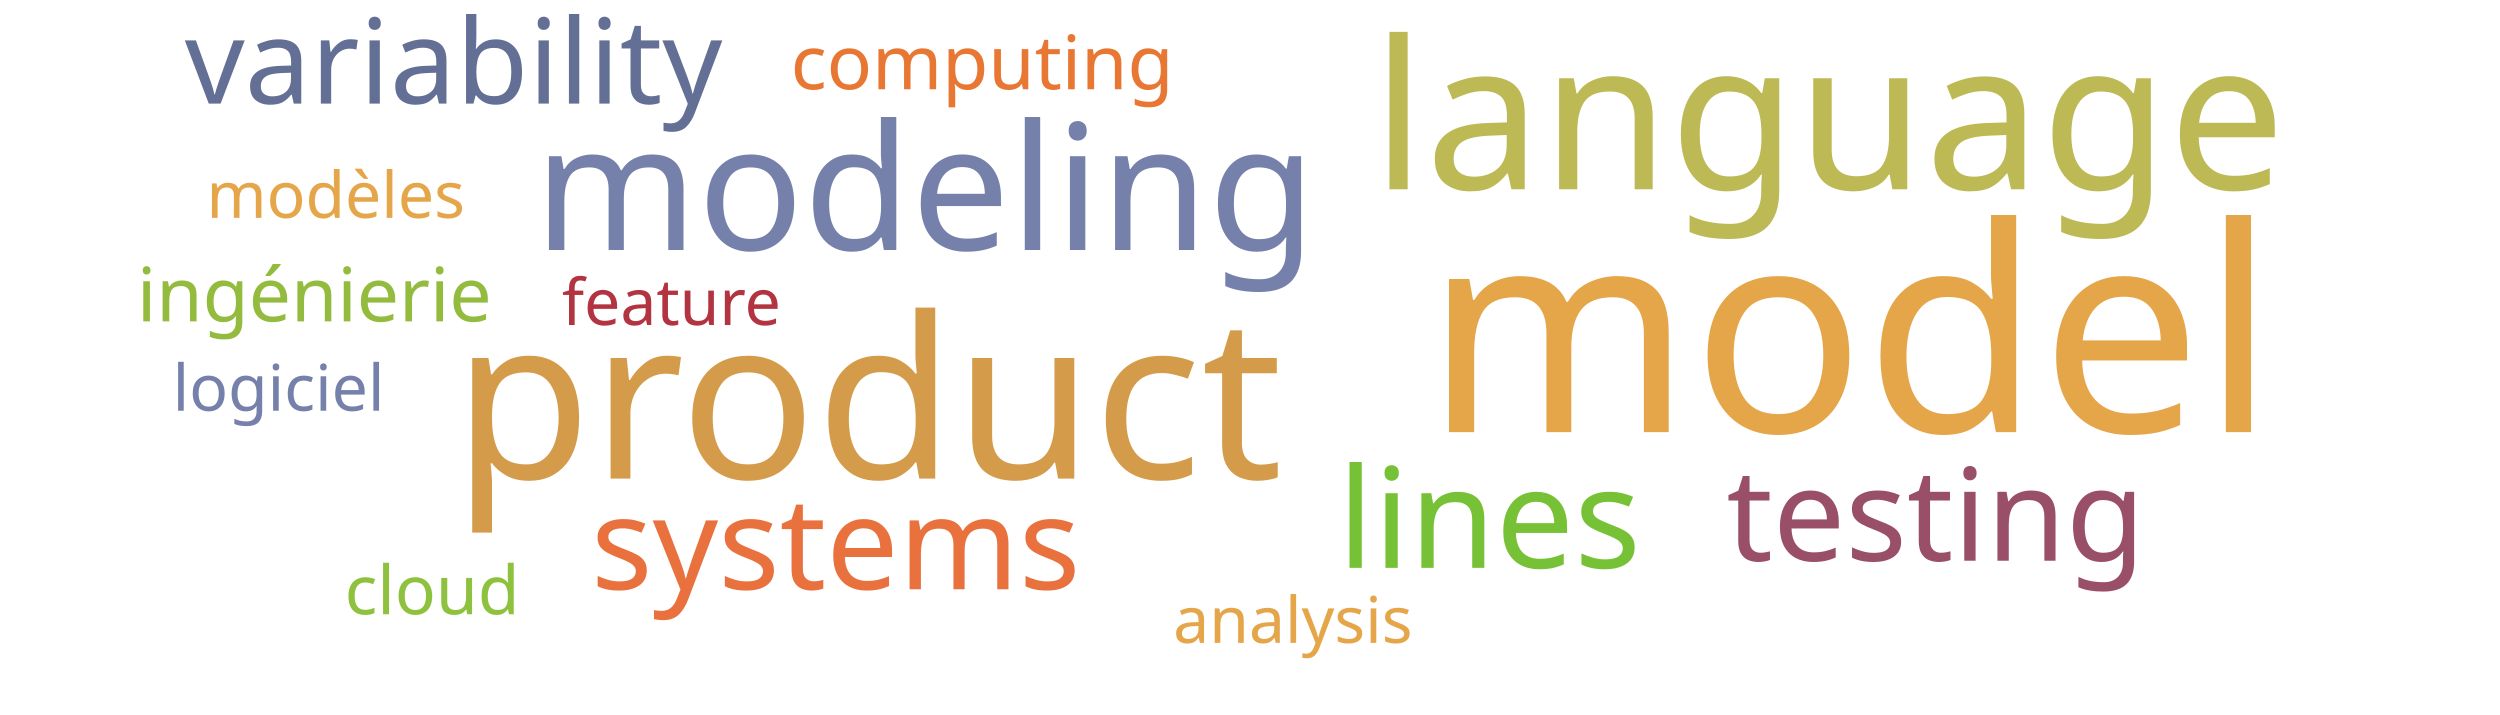
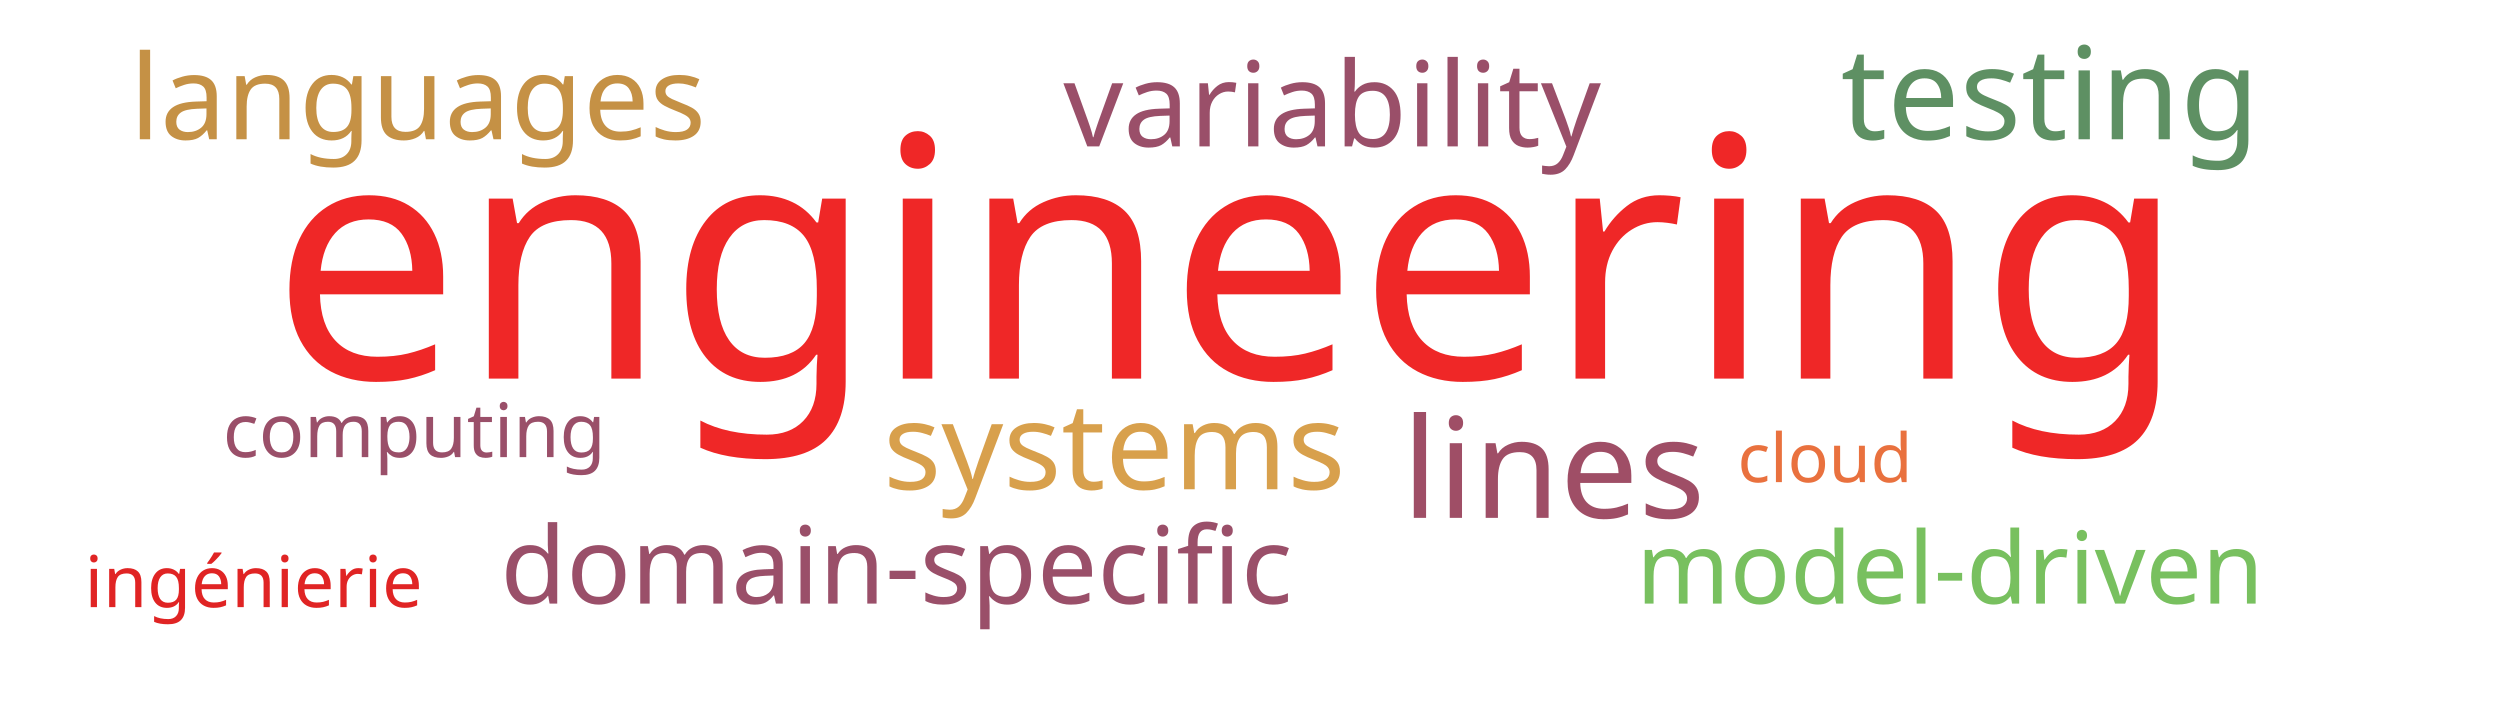
<svg xmlns="http://www.w3.org/2000/svg" width="700" height="200">
  <g transform="translate(350, 100)">
-     <text text-anchor="middle" style="font-family: Impact; font-size: 80px; fill: #e5a549" transform="translate(168,21)rotate(0)">model</text>
-     <text text-anchor="middle" style="font-family: Impact; font-size: 63px; fill: #d49c4a" transform="translate(-107,34)rotate(0)">product</text>
-     <text text-anchor="middle" style="font-family: Impact; font-size: 58px; fill: #bdb954" transform="translate(162,-47)rotate(0)">language</text>
-     <text text-anchor="middle" style="font-family: Impact; font-size: 49px; fill: #7581ab" transform="translate(-91,-30)rotate(0)">modeling</text>
-     <text text-anchor="middle" style="font-family: Impact; font-size: 39px; fill: #76c135" transform="translate(67,59)rotate(0)">lines</text>
-     <text text-anchor="middle" style="font-family: Impact; font-size: 36px; fill: #9a4f69" transform="translate(192,57)rotate(0)">testing</text>
-     <text text-anchor="middle" style="font-family: Impact; font-size: 36px; fill: #e9713e" transform="translate(-116,65)rotate(0)">systems</text>
-     <text text-anchor="middle" style="font-family: Impact; font-size: 33px; fill: #636f94" transform="translate(-223,-71)rotate(0)">variability</text>
-     <text text-anchor="middle" style="font-family: Impact; font-size: 21px; fill: #93bb3e" transform="translate(-262,-10)rotate(0)">ingénierie</text>
-     <text text-anchor="middle" style="font-family: Impact; font-size: 21px; fill: #e87733" transform="translate(-75,-75)rotate(0)">computing</text>
-     <text text-anchor="middle" style="font-family: Impact; font-size: 19px; fill: #8ec23e" transform="translate(-229,72)rotate(0)">cloud</text>
-     <text text-anchor="middle" style="font-family: Impact; font-size: 18px; fill: #e5a549" transform="translate(-256,-39)rotate(0)">modèles</text>
-     <text text-anchor="middle" style="font-family: Impact; font-size: 18px; fill: #7581ab" transform="translate(-272,15)rotate(0)">logiciel</text>
-     <text text-anchor="middle" style="font-family: Impact; font-size: 18px; fill: #b23440" transform="translate(-162,-9)rotate(0)">feature</text>
-     <text text-anchor="middle" style="font-family: Impact; font-size: 18px; fill: #e5a549" transform="translate(12,80)rotate(0)">analysis</text>
+     <text text-anchor="middle" style="font-family: Impact; font-size: 94px; fill: #ef2727" transform="translate(-6,6)rotate(0)">engineering</text>
+     <text text-anchor="middle" style="font-family: Impact; font-size: 39px; fill: #9f4e66" transform="translate(85,45)rotate(0)">lines</text>
+     <text text-anchor="middle" style="font-family: Impact; font-size: 36px; fill: #5e9063" transform="translate(224,-61)rotate(0)">testing</text>
+     <text text-anchor="middle" style="font-family: Impact; font-size: 34px; fill: #d8a04c" transform="translate(-38,37)rotate(0)">systems</text>
+     <text text-anchor="middle" style="font-family: Impact; font-size: 33px; fill: #9a4f69" transform="translate(23,-59)rotate(0)">variability</text>
+     <text text-anchor="middle" style="font-family: Impact; font-size: 33px; fill: #c59145" transform="translate(-233,-61)rotate(0)">languages</text>
+     <text text-anchor="middle" style="font-family: Impact; font-size: 30px; fill: #9a4f69" transform="translate(-99,69)rotate(0)">domain-specific</text>
+     <text text-anchor="middle" style="font-family: Impact; font-size: 28px; fill: #78c05f" transform="translate(196,69)rotate(0)">model-driven</text>
+     <text text-anchor="middle" style="font-family: Impact; font-size: 21px; fill: #9a4f69" transform="translate(-234,28)rotate(0)">computing</text>
+     <text text-anchor="middle" style="font-family: Impact; font-size: 20px; fill: #e02424" transform="translate(-279,70)rotate(0)">ingénierie</text>
+     <text text-anchor="middle" style="font-family: Impact; font-size: 19px; fill: #e9713e" transform="translate(161,35)rotate(0)">cloud</text>
  </g>
</svg>
